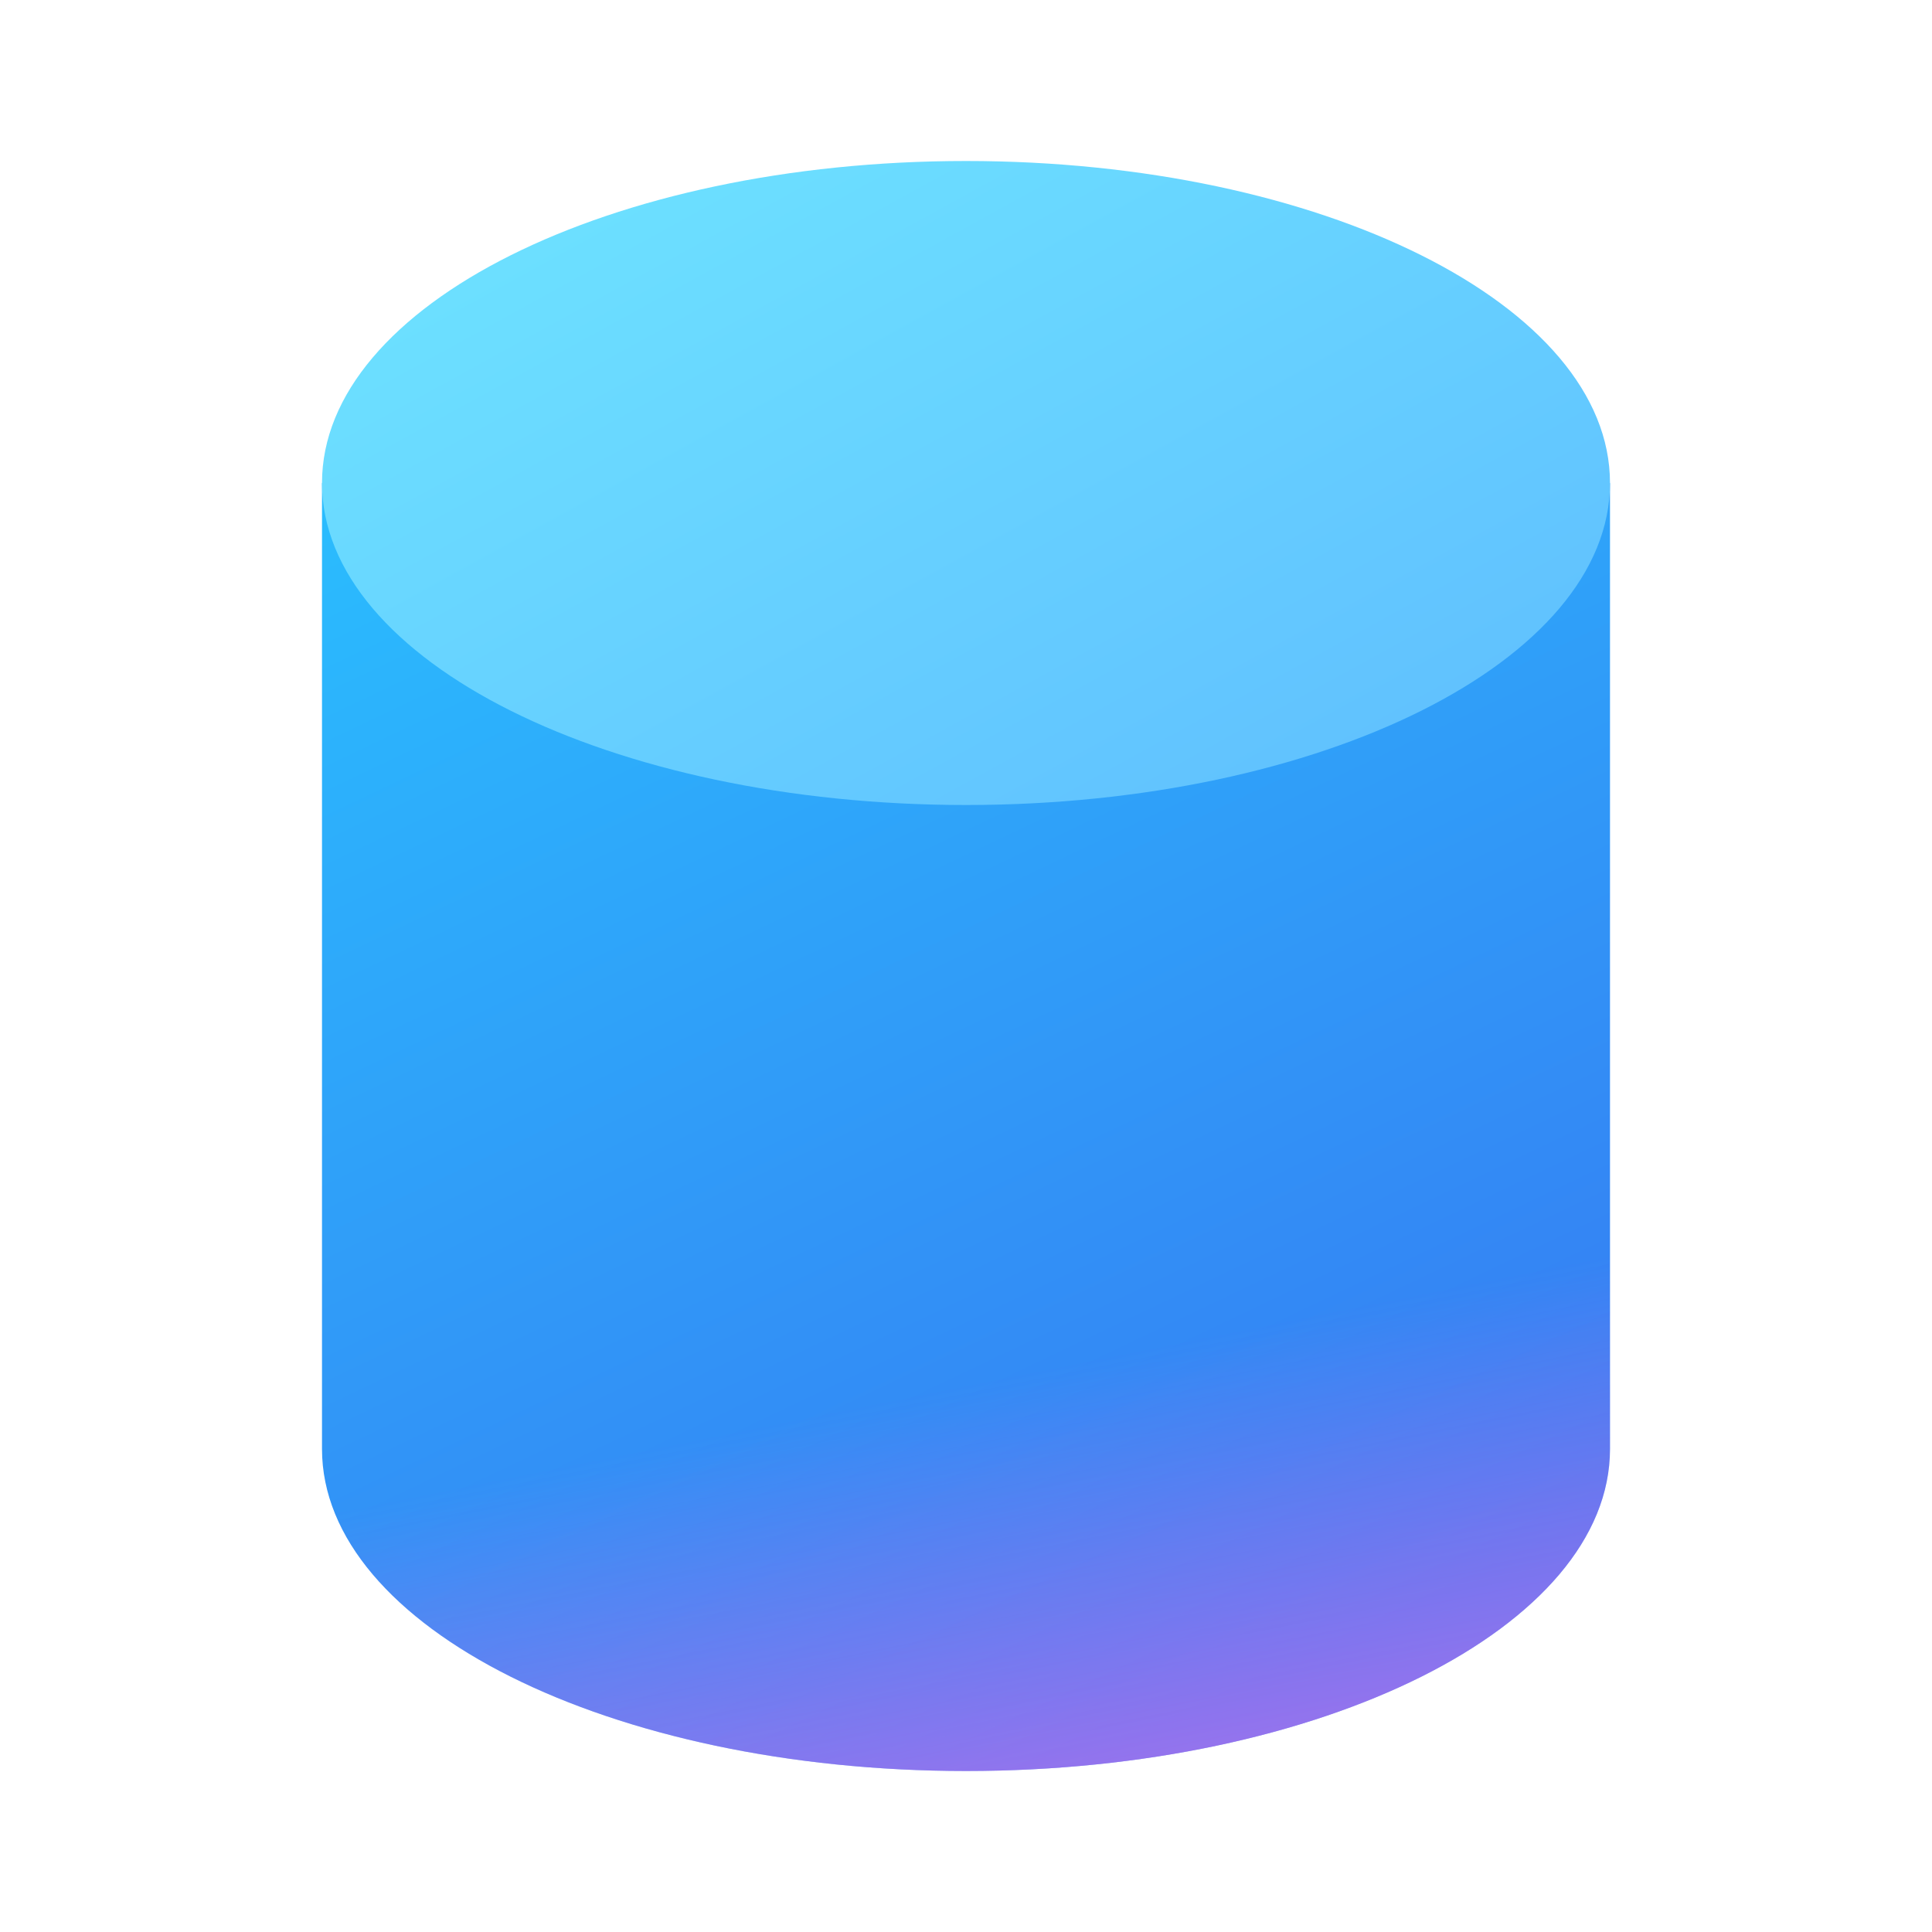
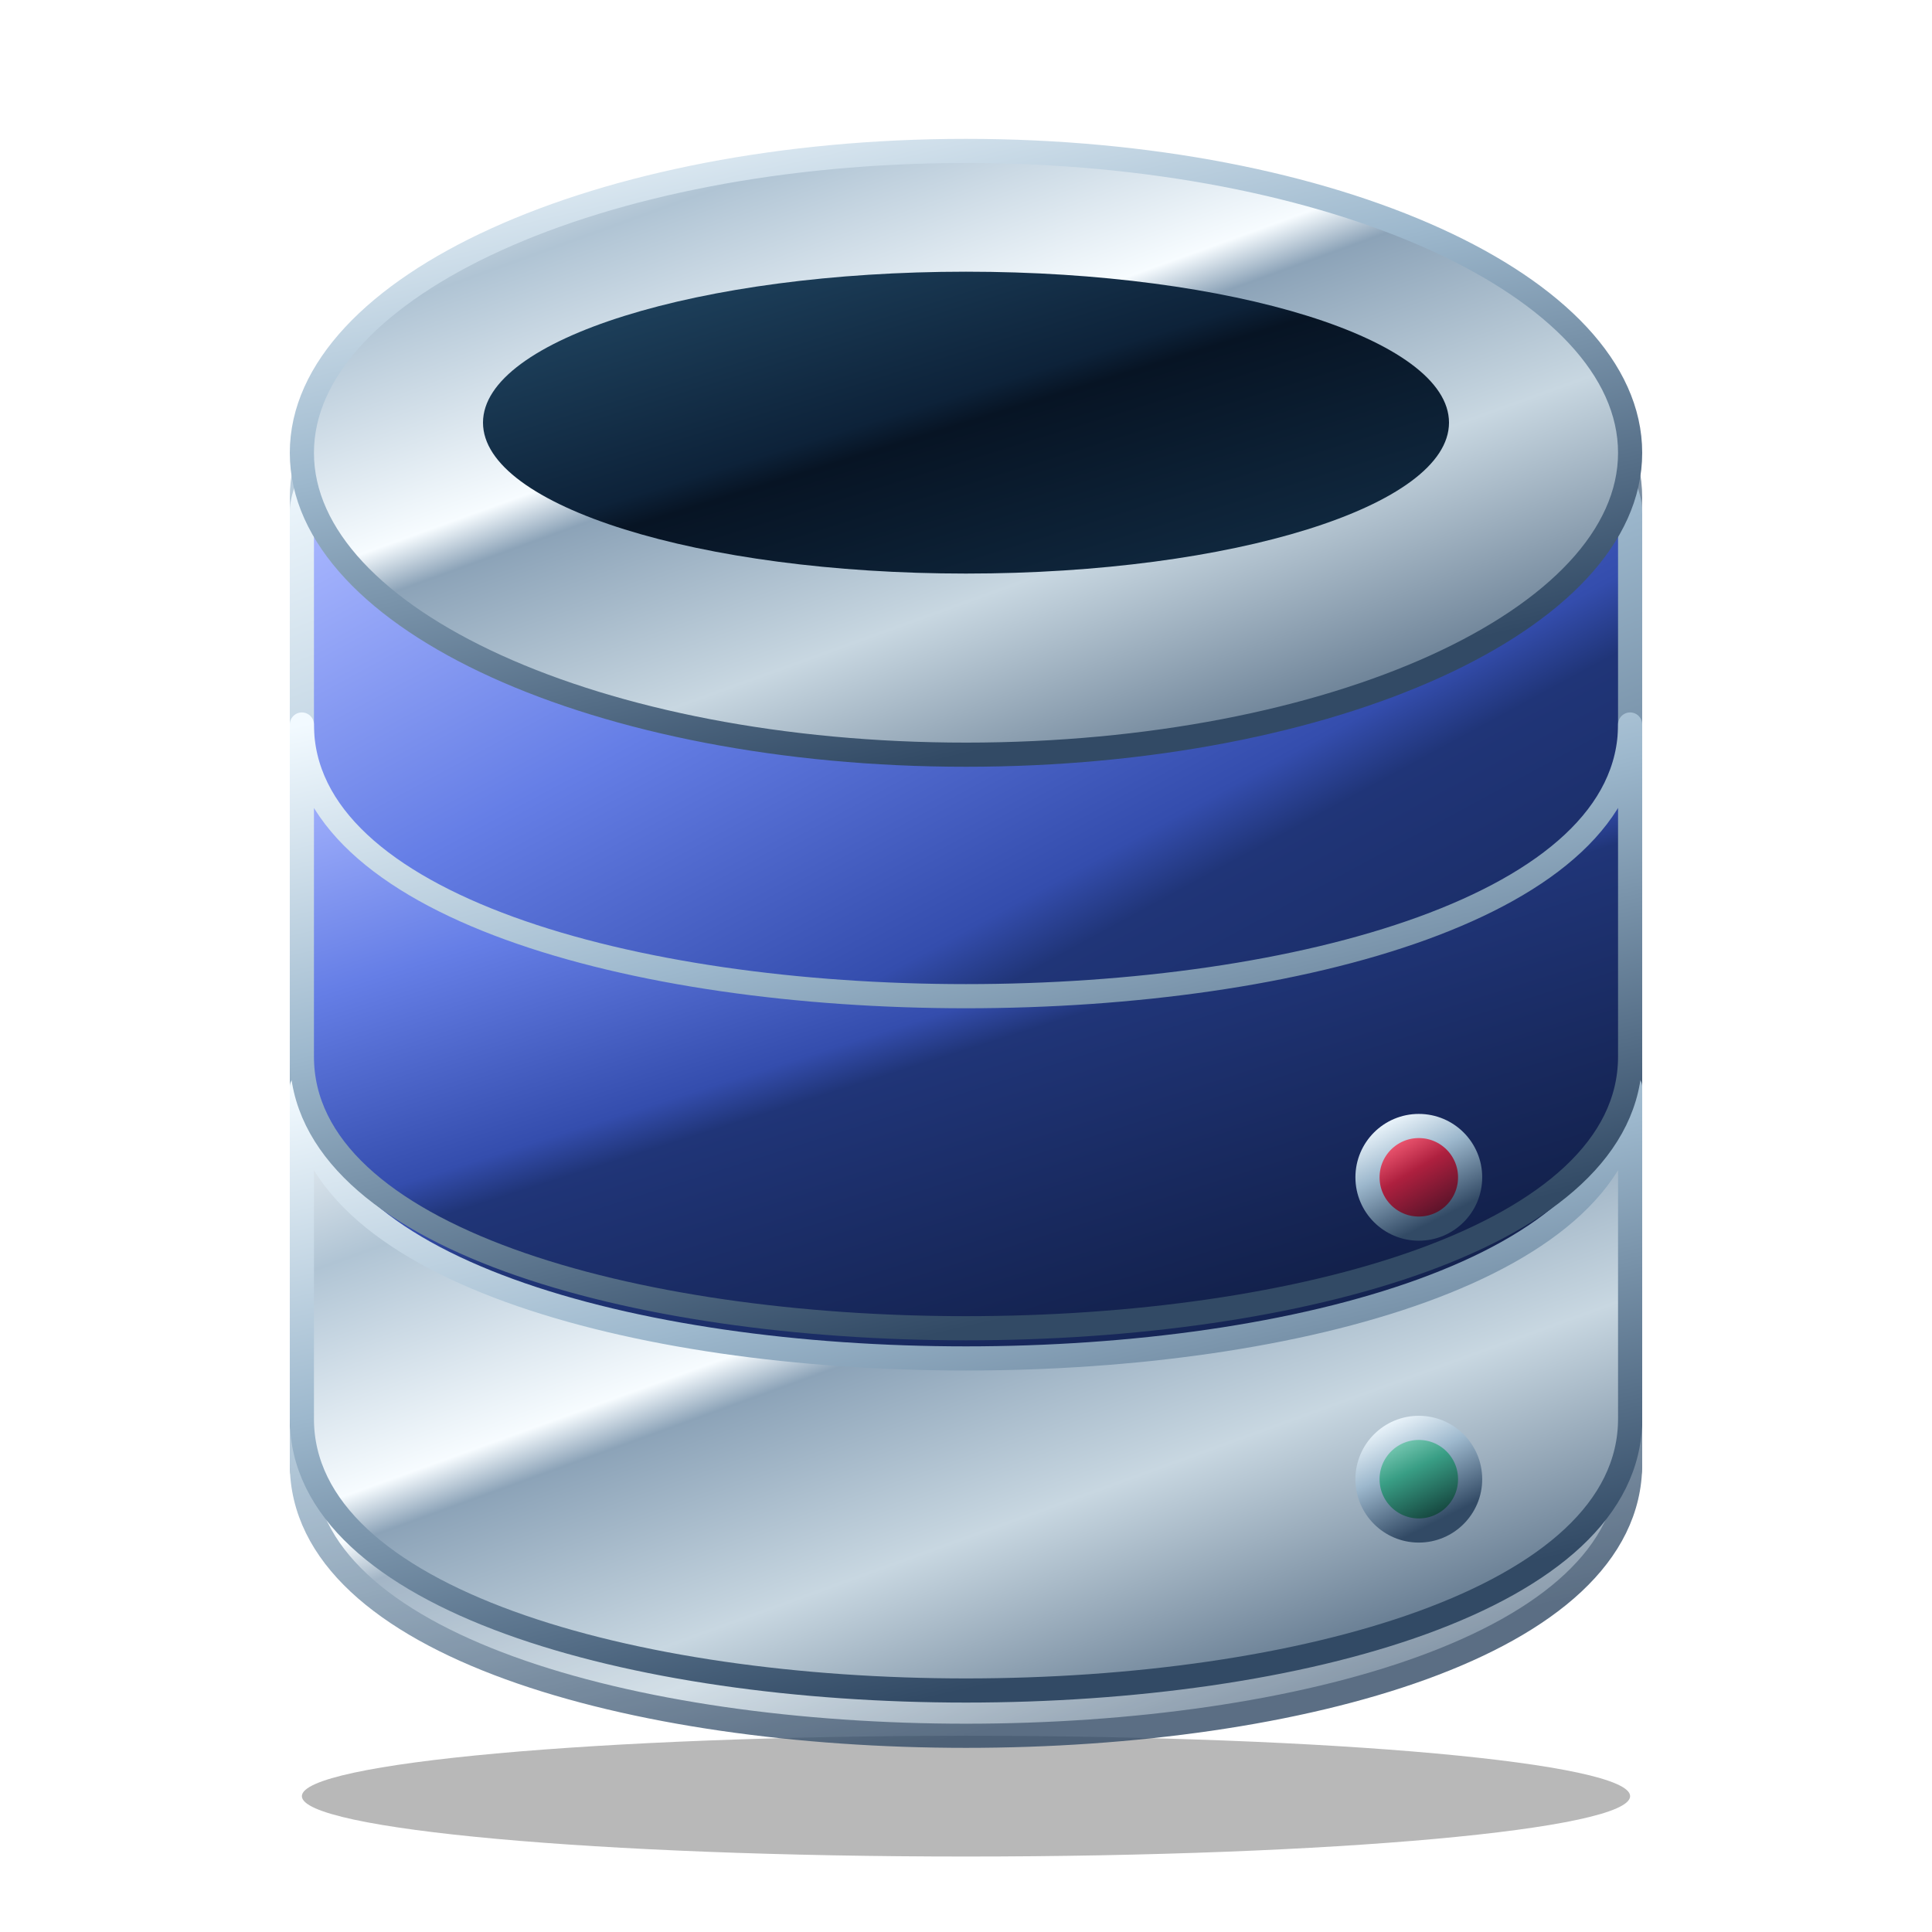
- <svg xmlns="http://www.w3.org/2000/svg" width="24" height="24" viewBox="0 0 24 24" fill="none">
-   <path d="M18.328 7.117C18.916 6.823 19.498 6.451 20 6V18C20 20.209 16.418 22 12 22C7.582 22 4 20.209 4 18V6C4.502 6.451 5.084 6.823 5.672 7.117C7.369 7.965 9.608 8.447 12 8.447C14.392 8.447 16.631 7.965 18.328 7.117Z" fill="url(#paint0_linear_72095_9527)" />
-   <path d="M18.328 7.117C18.916 6.823 19.498 6.451 20 6V18C20 20.209 16.418 22 12 22C7.582 22 4 20.209 4 18V6C4.502 6.451 5.084 6.823 5.672 7.117C7.369 7.965 9.608 8.447 12 8.447C14.392 8.447 16.631 7.965 18.328 7.117Z" fill="url(#paint1_linear_72095_9527)" fill-opacity="0.7" />
-   <path d="M12 10C16.418 10 20 8.209 20 6C20 3.791 16.418 2 12 2C7.582 2 4 3.791 4 6C4 8.209 7.582 10 12 10Z" fill="url(#paint2_linear_72095_9527)" />
+ <svg xmlns="http://www.w3.org/2000/svg" width="64" height="64" viewBox="0 0 64 64">
  <defs>
-     <linearGradient id="paint0_linear_72095_9527" x1="7.777" y1="2.396" x2="16.435" y2="20.577" gradientUnits="userSpaceOnUse">
-       <stop stop-color="#29C3FF" />
-       <stop offset="1" stop-color="#367AF2" />
+     <linearGradient id="silver" x1="0" y1="0" x2=".8" y2="1">
+       <stop stop-color="#FCFEFF" />
+       <stop offset=".19" stop-color="#B0C4D4" />
+       <stop offset=".43" stop-color="#F7FCFF" />
+       <stop offset=".48" stop-color="#8CA3B8" />
+       <stop offset=".7" stop-color="#C8D7E1" />
+       <stop offset="1" stop-color="#536A82" />
    </linearGradient>
-     <linearGradient id="paint1_linear_72095_9527" x1="14.476" y1="7.965" x2="17.647" y2="23.721" gradientUnits="userSpaceOnUse">
-       <stop offset="0.533" stop-color="#FF6CE8" stop-opacity="0" />
-       <stop offset="1" stop-color="#FF6CE8" />
+     <linearGradient id="edge" x2=".5" y2="1">
+       <stop stop-color="#F2FAFF" />
+       <stop offset=".44" stop-color="#9DB8CD" />
+       <stop offset="1" stop-color="#324A65" />
    </linearGradient>
-     <linearGradient id="paint2_linear_72095_9527" x1="26" y1="14" x2="16.755" y2="-2.828" gradientUnits="userSpaceOnUse">
-       <stop stop-color="#58AAFE" />
-       <stop offset="1" stop-color="#6CE0FF" />
+     <linearGradient id="blue" x1=".1" y1="0" x2=".8" y2="1">
+       <stop stop-color="#AAB8FF" />
+       <stop offset=".26" stop-color="#657EE6" />
+       <stop offset=".5" stop-color="#344DAD" />
+       <stop offset=".55" stop-color="#203578" />
+       <stop offset="1" stop-color="#101D43" />
+     </linearGradient>
+     <linearGradient id="red" x2=".6" y2="1">
+       <stop stop-color="#FFB9C3" />
+       <stop offset=".26" stop-color="#E9536D" />
+       <stop offset=".52" stop-color="#AE203F" />
+       <stop offset="1" stop-color="#4C1126" />
+     </linearGradient>
+     <linearGradient id="glass" x2="1" y2="1">
+       <stop stop-color="#244C69" />
+       <stop offset=".45" stop-color="#0D2239" />
+       <stop offset=".5" stop-color="#071424" />
+       <stop offset="1" stop-color="#132F48" />
+     </linearGradient>
+     <linearGradient id="green" x2=".5" y2="1">
+       <stop stop-color="#AEEDD9" />
+       <stop offset=".5" stop-color="#399E85" />
+       <stop offset="1" stop-color="#123E38" />
+     </linearGradient>
+     <linearGradient id="amber" x2=".5" y2="1">
+       <stop stop-color="#FFF3C7" />
+       <stop offset=".4" stop-color="#D7A34A" />
+       <stop offset="1" stop-color="#75511D" />
    </linearGradient>
  </defs>
+   <ellipse cx="32" cy="59.5" rx="22" ry="2" fill="#000" opacity=".28" />
+   <g transform="translate(0 1.5)" opacity=".8">
+     <rect x="10" y="15" width="44" height="34" rx="2" fill="url(#blue)" stroke="url(#edge)" stroke-width="0.8" />
+     <path d="M10 36C10 48 54 48 54 36V47C54 59 10 59 10 47Z" fill="url(#silver)" stroke="url(#edge)" stroke-width="0.8" stroke-linejoin="round" />
+     <path d="M10 24C10 36 54 36 54 24V35C54 47 10 47 10 35Z" fill="url(#blue)" stroke="url(#edge)" stroke-width="0.8" stroke-linejoin="round" />
+     <ellipse cx="32" cy="15" rx="22" ry="10" fill="url(#silver)" stroke="url(#edge)" stroke-width=".8" />
+     <ellipse cx="32" cy="14" rx="16" ry="5" fill="url(#glass)" />
+     <circle cx="47" cy="39" r="1.7" fill="url(#red)" stroke="url(#edge)" stroke-width="0.8" />
+     <circle cx="47" cy="49" r="1.7" fill="url(#green)" stroke="url(#edge)" stroke-width="0.8" />
+   </g>
+   <g>
+     <rect x="10" y="15" width="44" height="34" rx="2" fill="url(#blue)" stroke="url(#edge)" stroke-width="0.8" />
+     <path d="M10 36C10 48 54 48 54 36V47C54 59 10 59 10 47Z" fill="url(#silver)" stroke="url(#edge)" stroke-width="0.8" stroke-linejoin="round" />
+     <path d="M10 24C10 36 54 36 54 24V35C54 47 10 47 10 35Z" fill="url(#blue)" stroke="url(#edge)" stroke-width="0.8" stroke-linejoin="round" />
+     <ellipse cx="32" cy="15" rx="22" ry="10" fill="url(#silver)" stroke="url(#edge)" stroke-width=".8" />
+     <ellipse cx="32" cy="14" rx="16" ry="5" fill="url(#glass)" />
+     <circle cx="47" cy="39" r="1.7" fill="url(#red)" stroke="url(#edge)" stroke-width="0.8" />
+     <circle cx="47" cy="49" r="1.7" fill="url(#green)" stroke="url(#edge)" stroke-width="0.8" />
+   </g>
</svg>
